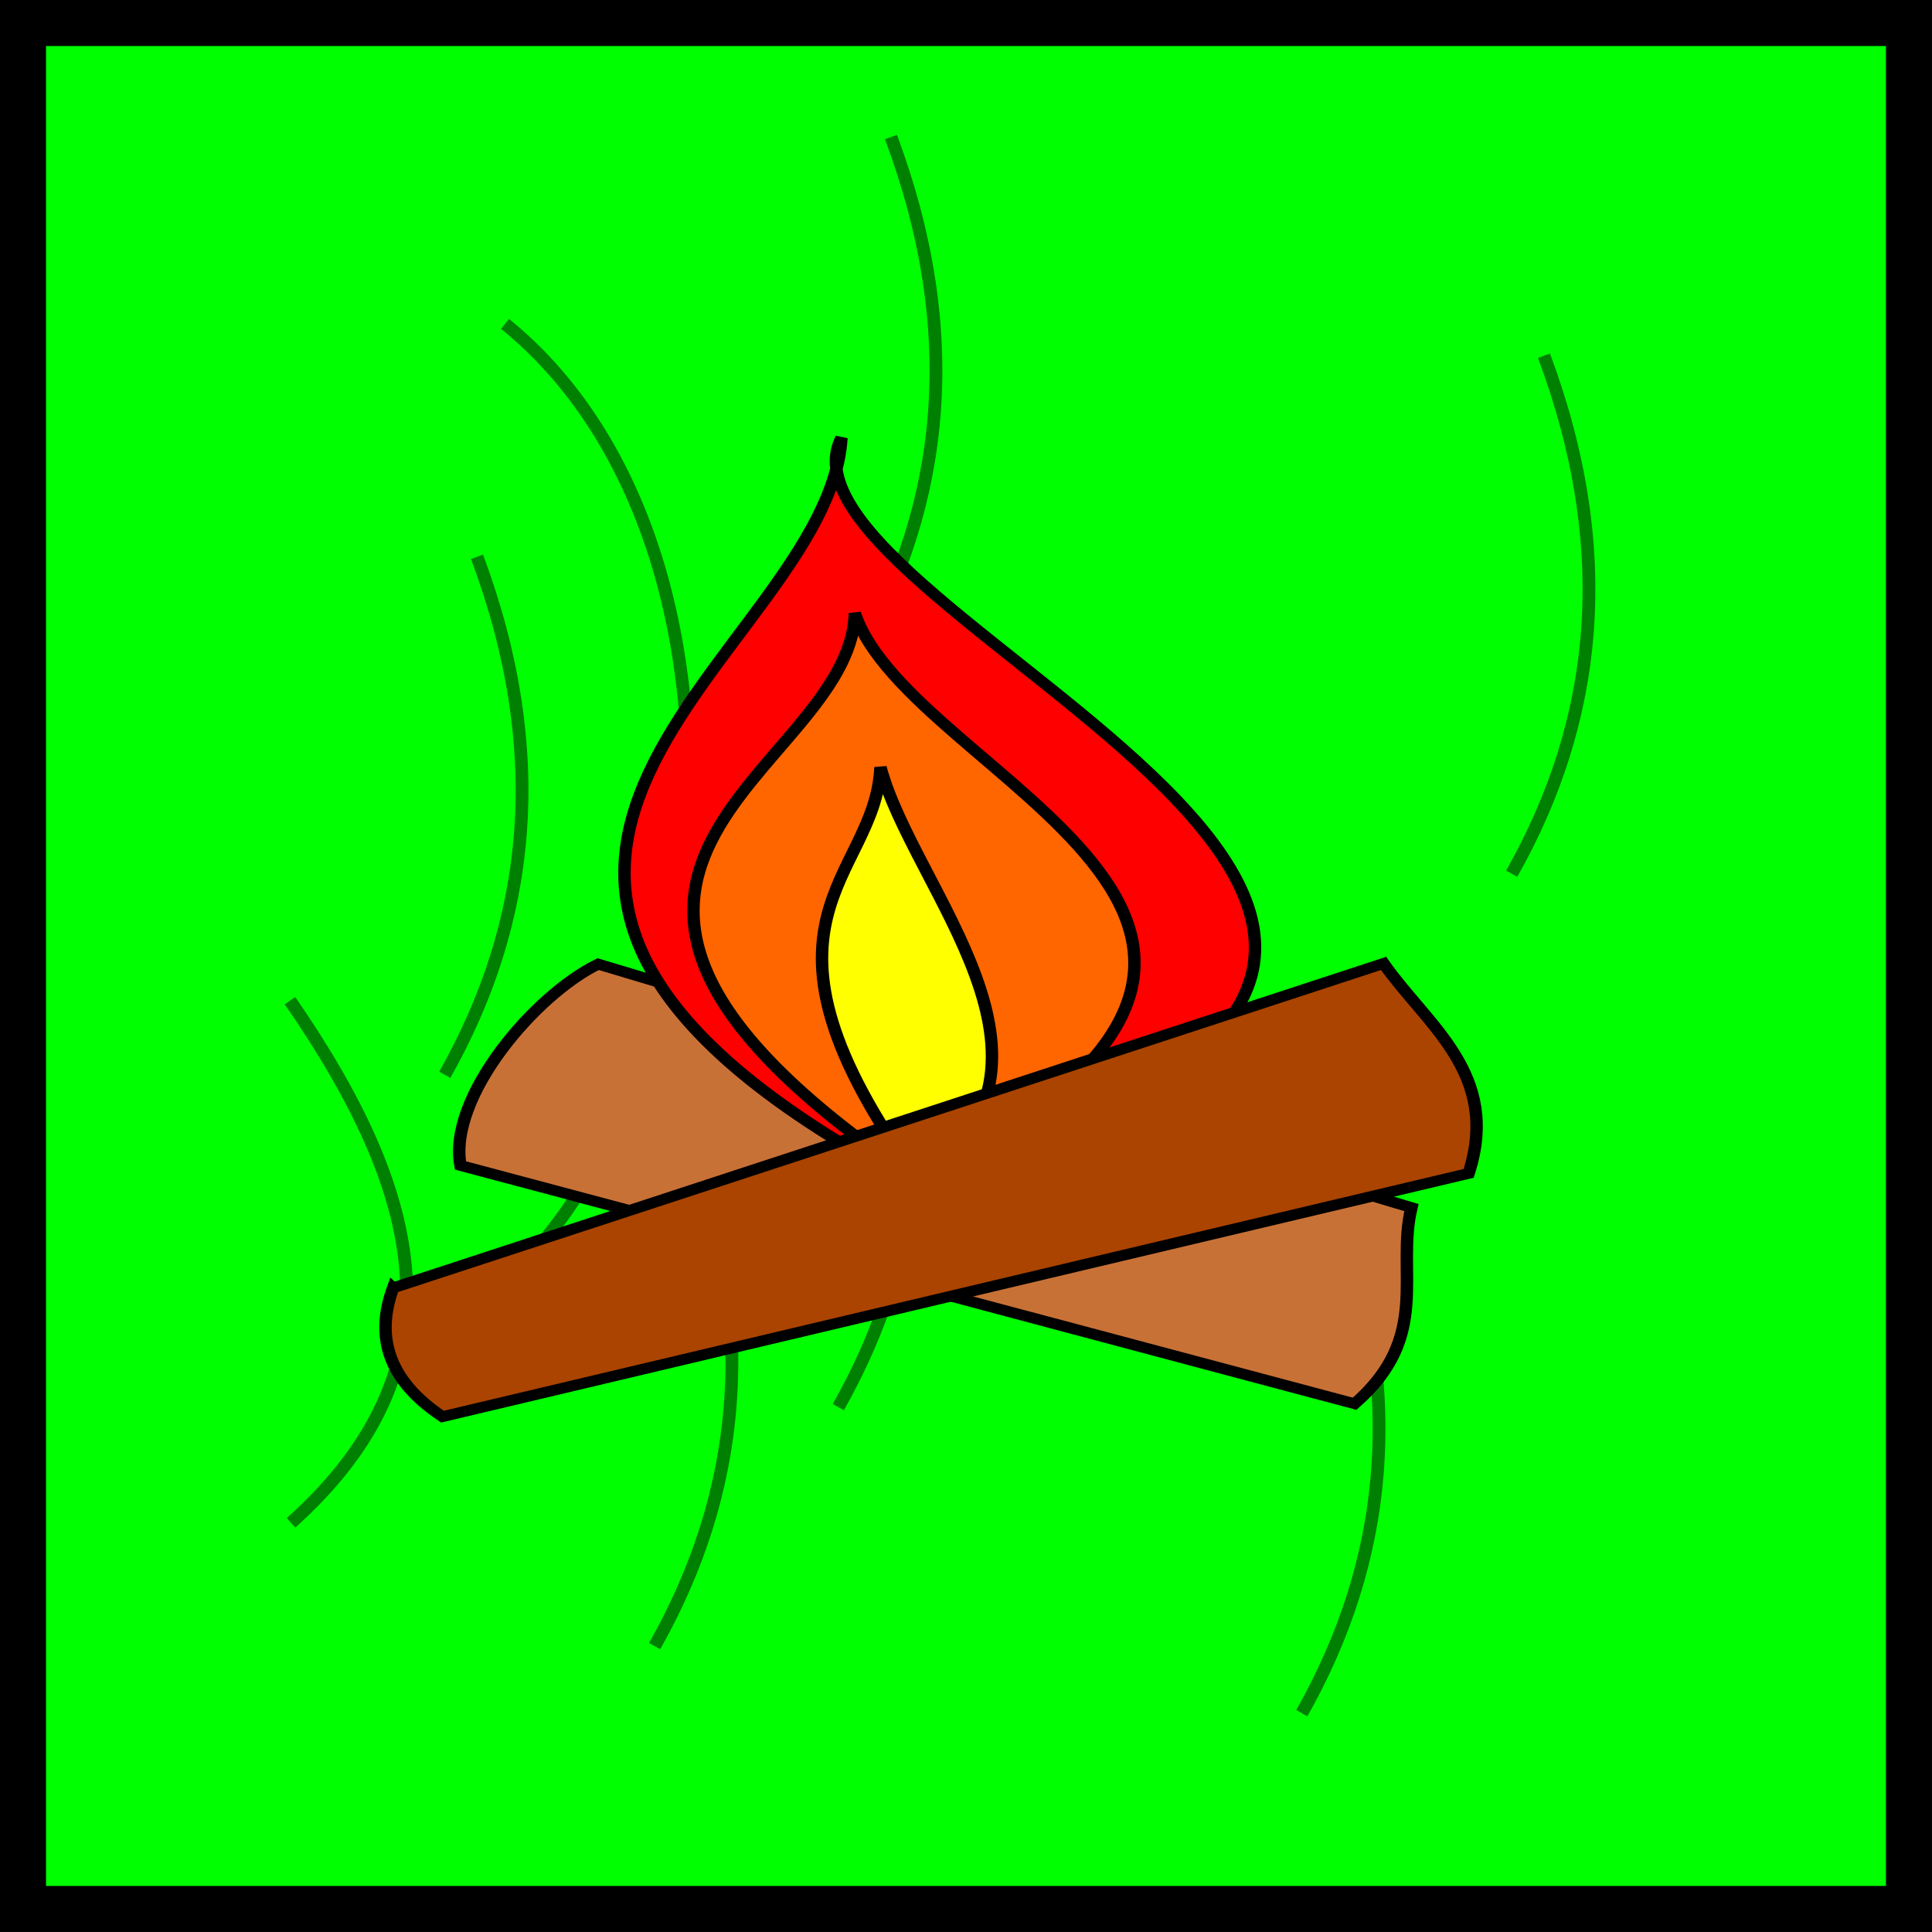
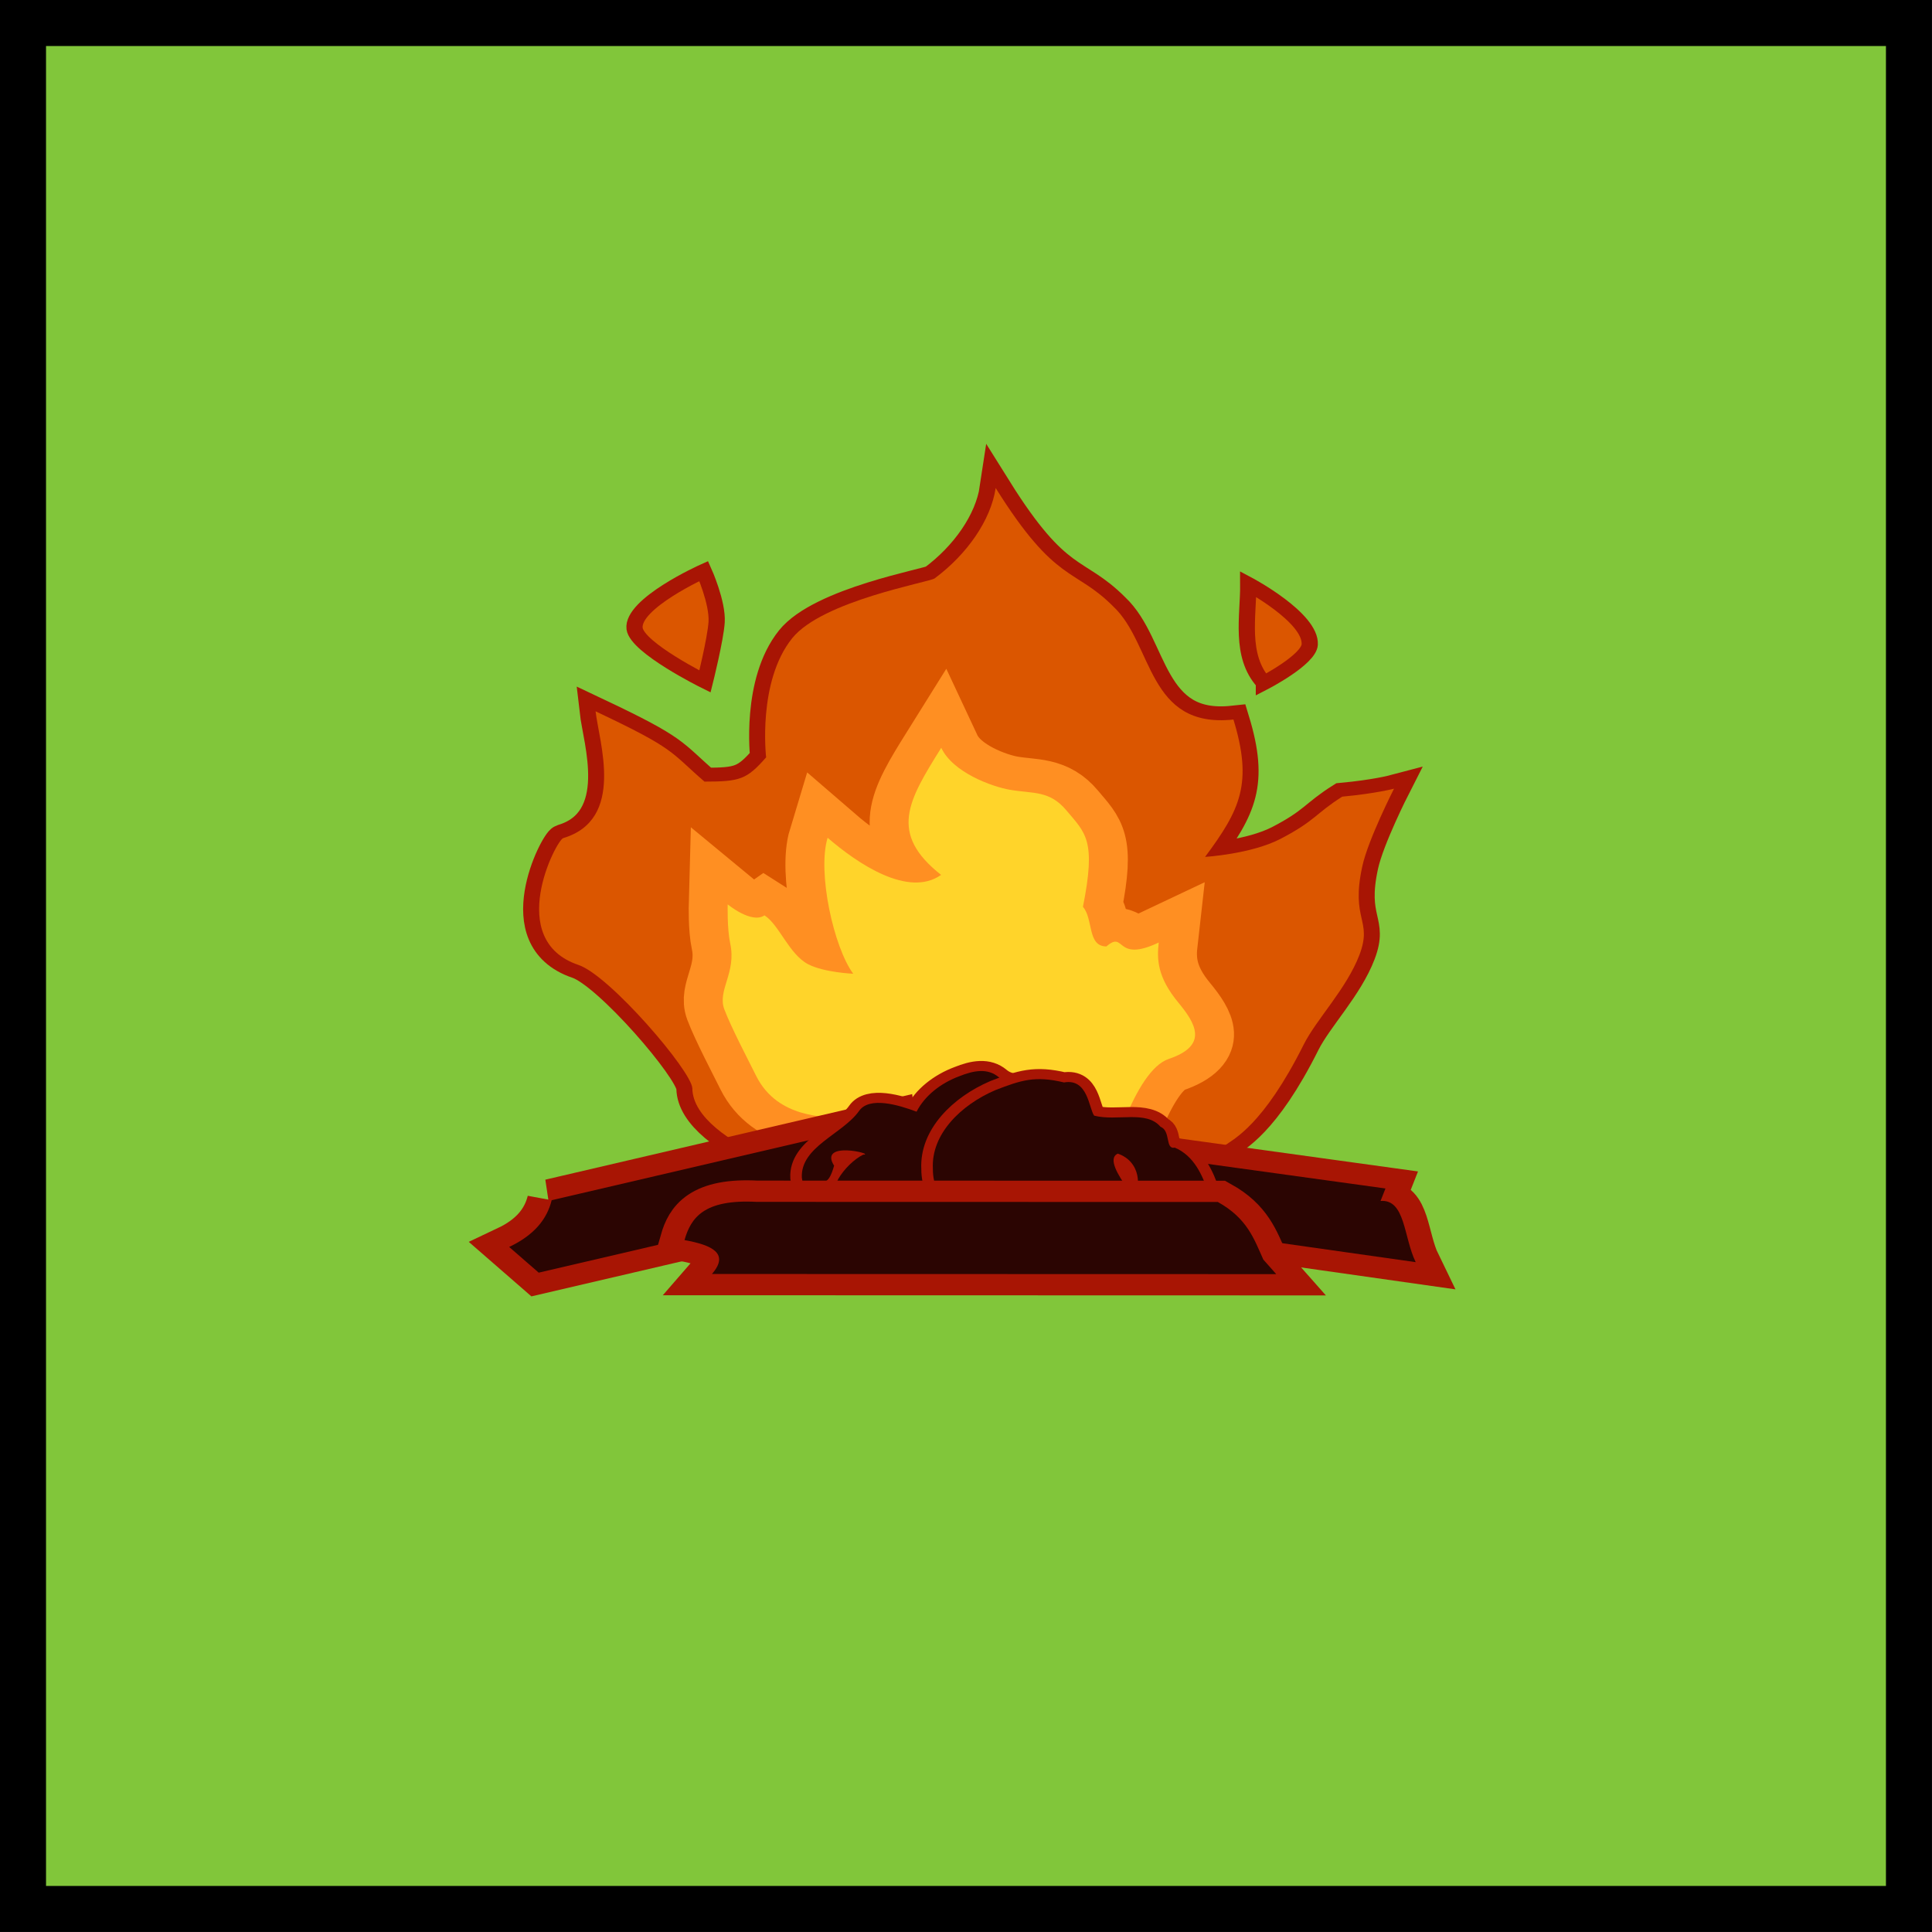
<svg xmlns="http://www.w3.org/2000/svg" width="38.775mm" height="38.775mm" viewBox="0 0 38.775 38.775" version="1.1" id="svg1240">
  <defs id="defs1237" />
  <g id="layer1" transform="translate(-15.50229,-20.92875)">
    <g id="g2115" transform="matrix(0.9693675,0,0,0.9693675,8.152942,-0.2894031)">
-       <rect style="fill:#00ff00;stroke:#000000;stroke-width:0.953" id="rect61-3" width="39.047" height="39.047" x="8.058" y="22.365" />
-       <path style="fill:none;stroke:#008000;stroke-width:0.265px;stroke-linecap:butt;stroke-linejoin:miter;stroke-opacity:1" d="m 13.607,53.417 c 3.629,-3.249 2.733,-6.824 -0.021,-10.81 m 11.352,8.415 c 1.776,-3.146 2.181,-6.671 0.668,-10.725 m -8.816,3.845 c 1.776,-3.146 2.181,-6.671 0.668,-10.725 m -1.459,16.247 c 6.18,-2.173 8.347,-15.957 2.039,-21.07 m 20.842,11.384 c 1.776,-3.146 2.181,-6.671 0.668,-10.725 M 34.534,57.359 c 1.776,-3.146 2.181,-6.671 0.668,-10.725 M 25.36,35.45 c 1.776,-3.146 2.181,-6.671 0.668,-10.725 m -4.893,31.245 c 1.776,-3.146 2.181,-6.671 0.668,-10.725" id="path1996" />
-       <g id="g873" transform="matrix(1.212352,0,0,1.05156,-21.47966,5.163009)" style="stroke-width:0.775">
-         <path style="fill:#c87137;stroke:#000000;stroke-width:0.212px;stroke-linecap:butt;stroke-linejoin:miter;stroke-opacity:1" d="m 31.835,38.852 c -0.217,-1.351 1.276,-3.361 2.351,-3.964 l 13.889,4.794 c -0.269,1.285 0.354,2.534 -0.971,3.862 z" id="path4318" />
-         <path style="fill:#ff0000;stroke:#000000;stroke-width:0.212px;stroke-linecap:butt;stroke-linejoin:miter;stroke-opacity:1" d="m 39.464,39.152 c 14.669,-4.671 -2.638,-11.156 -1.123,-14.625 -0.218,4.269 -8.918,8.44 1.123,14.625 z" id="path4322" />
-         <path style="fill:#ff6600;stroke:#000000;stroke-width:0.212px;stroke-linecap:butt;stroke-linejoin:miter;stroke-opacity:1" d="m 39.689,39.18 c 8.404,-5.08 -0.184,-7.941 -1.12,-11.202 -0.072,3.2 -6.848,5.049 1.12,11.202 z" id="path4324" />
-         <path style="fill:#ffff00;stroke:#000000;stroke-width:0.212px;stroke-linecap:butt;stroke-linejoin:miter;stroke-opacity:1" d="m 39.676,39.17 c -3.258,-5.169 -0.75,-5.939 -0.669,-8.159 0.559,2.414 3.553,5.827 0.669,8.159 z" id="path4326" />
-         <path style="fill:#aa4400;stroke:#000000;stroke-width:0.212px;stroke-linecap:butt;stroke-linejoin:miter;stroke-opacity:1" d="M 30.685,41.263 47.599,34.874 c 0.749,1.228 2.004,2.171 1.453,4.134 l -17.524,4.79 c -0.927,-0.711 -1.152,-1.568 -0.844,-2.536 z" id="path4320" />
+       <rect style="fill:#81c63a;stroke:#000000;stroke-width:0.953;fill-opacity:1" id="rect61-3" width="39.047" height="39.047" x="8.058" y="22.365" />
+       <g id="g36423" style="display:inline" transform="matrix(1.842017,0,0,1.603422,598.5977,-346.1033)">
+         <g id="g36372" transform="matrix(0.9351259,0,0,0.9330421,-20.04175,16.35226)">
+           <path style="fill:#db5600;fill-opacity:1;stroke:#a81504;stroke-width:0.384;stroke-linecap:round;stroke-linejoin:miter;stroke-dasharray:none;stroke-opacity:1;paint-order:stroke fill markers;stop-color:#000000" d="m -311.44,244.748 c -0.138,0.155 -1.907,-0.446 -1.918,-1.237 -0.004,-0.234 -0.992,-1.563 -1.369,-1.709 -0.889,-0.345 -0.267,-1.726 -0.183,-1.755 0.749,-0.257 0.431,-1.329 0.389,-1.755 0.972,0.529 0.887,0.553 1.309,0.973 0.425,-1.5e-4 0.508,-0.029 0.741,-0.336 0,0 -0.107,-1.046 0.313,-1.648 0.363,-0.52 1.651,-0.776 1.712,-0.828 0.39,-0.333 0.676,-0.806 0.734,-1.251 0.727,1.338 0.944,1.096 1.415,1.641 0.481,0.521 0.407,1.691 1.443,1.563 0.234,0.884 0.083,1.244 -0.341,1.901 0,0 0.553,-0.039 0.904,-0.248 0.422,-0.252 0.426,-0.355 0.745,-0.586 0.402,-0.043 0.622,-0.11 0.622,-0.11 0,0 -0.311,0.703 -0.381,1.073 -0.143,0.753 0.126,0.738 -0.034,1.225 -0.155,0.47 -0.518,0.893 -0.67,1.242 -0.487,1.122 -0.847,1.31 -0.941,1.392 -0.094,0.082 -0.681,0.552 -0.681,0.552 z" id="path34202" />
+           <path style="display:inline;fill:#ffd42a;fill-opacity:1;stroke:#ff8f22;stroke-width:0.936;stroke-linecap:round;stroke-linejoin:miter;stroke-dasharray:none;stroke-opacity:1;paint-order:stroke fill markers;stop-color:#000000" d="m -309.225,244.173 c 0.075,0.085 0.924,0.161 1.069,-0.246 0.138,-0.385 0.318,-0.744 0.524,-0.824 0.485,-0.188 0.321,-0.494 0.115,-0.781 -0.252,-0.351 -0.258,-0.597 -0.235,-0.83 -0.53,0.289 -0.399,-0.175 -0.629,0.054 -0.232,-8e-5 -0.155,-0.381 -0.282,-0.548 0.161,-0.926 0.032,-1.018 -0.199,-1.335 -0.204,-0.28 -0.399,-0.229 -0.679,-0.285 -0.216,-0.043 -0.686,-0.239 -0.825,-0.581 -0.396,0.73 -0.637,1.182 -0.002,1.759 -0.394,0.32 -1.005,-0.157 -1.364,-0.514 -0.127,0.482 0.076,1.523 0.308,1.882 0,0 -0.35,-0.017 -0.541,-0.131 -0.23,-0.137 -0.351,-0.551 -0.526,-0.677 -0.154,0.122 -0.442,-0.152 -0.442,-0.152 0,0 -0.008,0.336 0.03,0.538 0.078,0.41 -0.158,0.65 -0.07,0.916 0.084,0.256 0.3,0.728 0.382,0.919 0.265,0.612 0.866,0.545 0.917,0.59 0.051,0.044 0.371,0.301 0.371,0.301 z" id="path34202-1" />
+           <path style="fill:#db5600;fill-opacity:1;stroke:#a81504;stroke-width:0.195;stroke-linecap:round;stroke-linejoin:miter;stroke-dasharray:none;stroke-opacity:1;paint-order:fill markers stroke;stop-color:#000000" d="m -306.488,237.899 c -0.295,-0.374 -0.185,-0.926 -0.188,-1.368 0,0 0.758,0.465 0.739,0.837 -0.011,0.211 -0.551,0.532 -0.551,0.532 z" id="path34610" />
+           <path style="fill:#db5600;fill-opacity:1;stroke:#a81504;stroke-width:0.195;stroke-linecap:round;stroke-linejoin:miter;stroke-dasharray:none;stroke-opacity:1;paint-order:fill markers stroke;stop-color:#000000" d="m -313.206,237.879 c 0,0 -0.815,-0.465 -0.846,-0.731 -0.039,-0.347 0.831,-0.797 0.831,-0.797 0,0 0.17,0.435 0.155,0.708 -0.013,0.234 -0.14,0.82 -0.14,0.82 z" id="path34612" />
+         </g>
+         <g id="g34153-5" style="display:inline" transform="matrix(0.2075847,0,0,0.2075847,-230.6371,191.6378)">
+           <path style="fill:#2b0502;fill-opacity:1;stroke:#a81504;stroke-width:2.646;stroke-linecap:round;stroke-linejoin:miter;stroke-dasharray:none;stroke-opacity:1;paint-order:stroke fill markers;stop-color:#000000" d="m -404.727,257.071 18.358,-4.919 0.241,2.455 3.165,0.951 -22.465,6.019 -1.599,-1.599 c 1.357,-0.737 2.051,-1.734 2.301,-2.907 z" id="path34063-6" />
+           <path style="display:inline;fill:#2b0502;fill-opacity:1;stroke:#a81504;stroke-width:2.646;stroke-linecap:round;stroke-linejoin:miter;stroke-dasharray:none;stroke-opacity:1;paint-order:stroke fill markers;stop-color:#000000" d="m -378.349,253.359 18.77,2.982 -0.266,0.776 c 1.346,-0.116 1.244,2.252 1.903,3.807 l -22.882,-3.734 -0.81,-2.112 z" id="path34063-9-3" />
+           <path id="path31599-5-9" style="display:inline;fill:#2b0502;fill-opacity:1;stroke:#a81504;stroke-width:1.252;stroke-linecap:round;stroke-linejoin:miter;stroke-dasharray:none;stroke-opacity:1;paint-order:stroke fill markers;stop-color:#000000" d="m -379.648,259.114 c 1.496,-0.632 1.911,-1.331 2.623,-2.684 0.884,-1.86 1.043,-4.293 -0.383,-5.935 -0.682,-0.876 -2.245,-0.237 -3.11,-1.075 -0.606,-0.587 -1.368,-0.415 -2.138,-0.06 -0.998,0.428 -1.867,1.204 -2.312,2.205 -0.994,-0.43 -2.554,-0.958 -3.112,-0.049 -0.883,1.439 -3.18,2.227 -3.1,4.15 0.16,1.038 0.265,2.252 1.178,2.931 0.885,0.629 2.001,1.302 3.131,1.054 0.349,-0.431 0.801,0.686 1.415,0.539 1.256,0.339 2.039,-1.199 3.248,-1.686 0.524,0.196 1.711,1.62 2.56,0.61 z m -7.274,-1.1 c -0.472,-0.29 -2.141,-0.962 -1.572,0.246 0.424,0.9 -2.034,-0.465 -1.384,-1.642 -0.151,-1.265 0.064,-0.163 0.445,-1.693 -0.883,-1.612 2.295,-0.698 1.573,-0.687 -0.949,0.538 -2.232,2.463 -1.184,3.003 0.98,0.718 1.91,-1.008 2.122,0.773 z" />
+           <path id="path31599-4" style="fill:#2b0502;fill-opacity:1;stroke:#a81504;stroke-width:1.252;stroke-linecap:round;stroke-linejoin:miter;stroke-dasharray:none;stroke-opacity:1;paint-order:stroke fill markers;stop-color:#000000" d="m -376.985,249.745 c -1.565,-0.432 -2.324,-0.14 -3.722,0.481 -1.847,0.911 -3.48,2.723 -3.378,4.895 -0.015,1.978 1.536,3.691 3.415,4.143 1.049,0.283 2.211,0.213 3.181,-0.297 1.407,2.613 5.638,3.086 7.417,0.632 0.518,-0.914 1.188,-1.931 0.892,-3.03 -0.305,-1.042 -0.763,-2.262 -1.804,-2.768 -0.541,0.122 -0.203,-1.035 -0.776,-1.3 -0.776,-1.045 -2.343,-0.323 -3.594,-0.69 -0.29,-0.479 -0.338,-2.332 -1.631,-2.065 z m 2.913,4.429 c 1.21,0.473 1.358,2.076 0.725,3.071 -0.645,1.275 -2.225,2.244 -3.642,1.667 -0.193,-0.626 1.103,-1.118 1.676,-0.679 1.079,0.166 2.186,-0.921 1.698,-1.994 -0.384,-0.651 -1.035,-1.774 -0.457,-2.064 z" />
+           <path style="display:inline;fill:#2b0502;fill-opacity:1;stroke:#a81504;stroke-width:2.646;stroke-linecap:round;stroke-linejoin:miter;stroke-dasharray:none;stroke-opacity:1;paint-order:stroke fill markers;stop-color:#000000" d="m -393.624,257.174 24.968,0.007 c 1.597,1.019 1.967,2.313 2.462,3.579 l 0.7,0.909 -30.554,-0.009 c 0.96,-1.268 0.024,-1.799 -1.485,-2.108 0.345,-1.389 1.049,-2.554 3.909,-2.378 z" id="path34063-7-8" />
+         </g>
      </g>
    </g>
  </g>
</svg>
